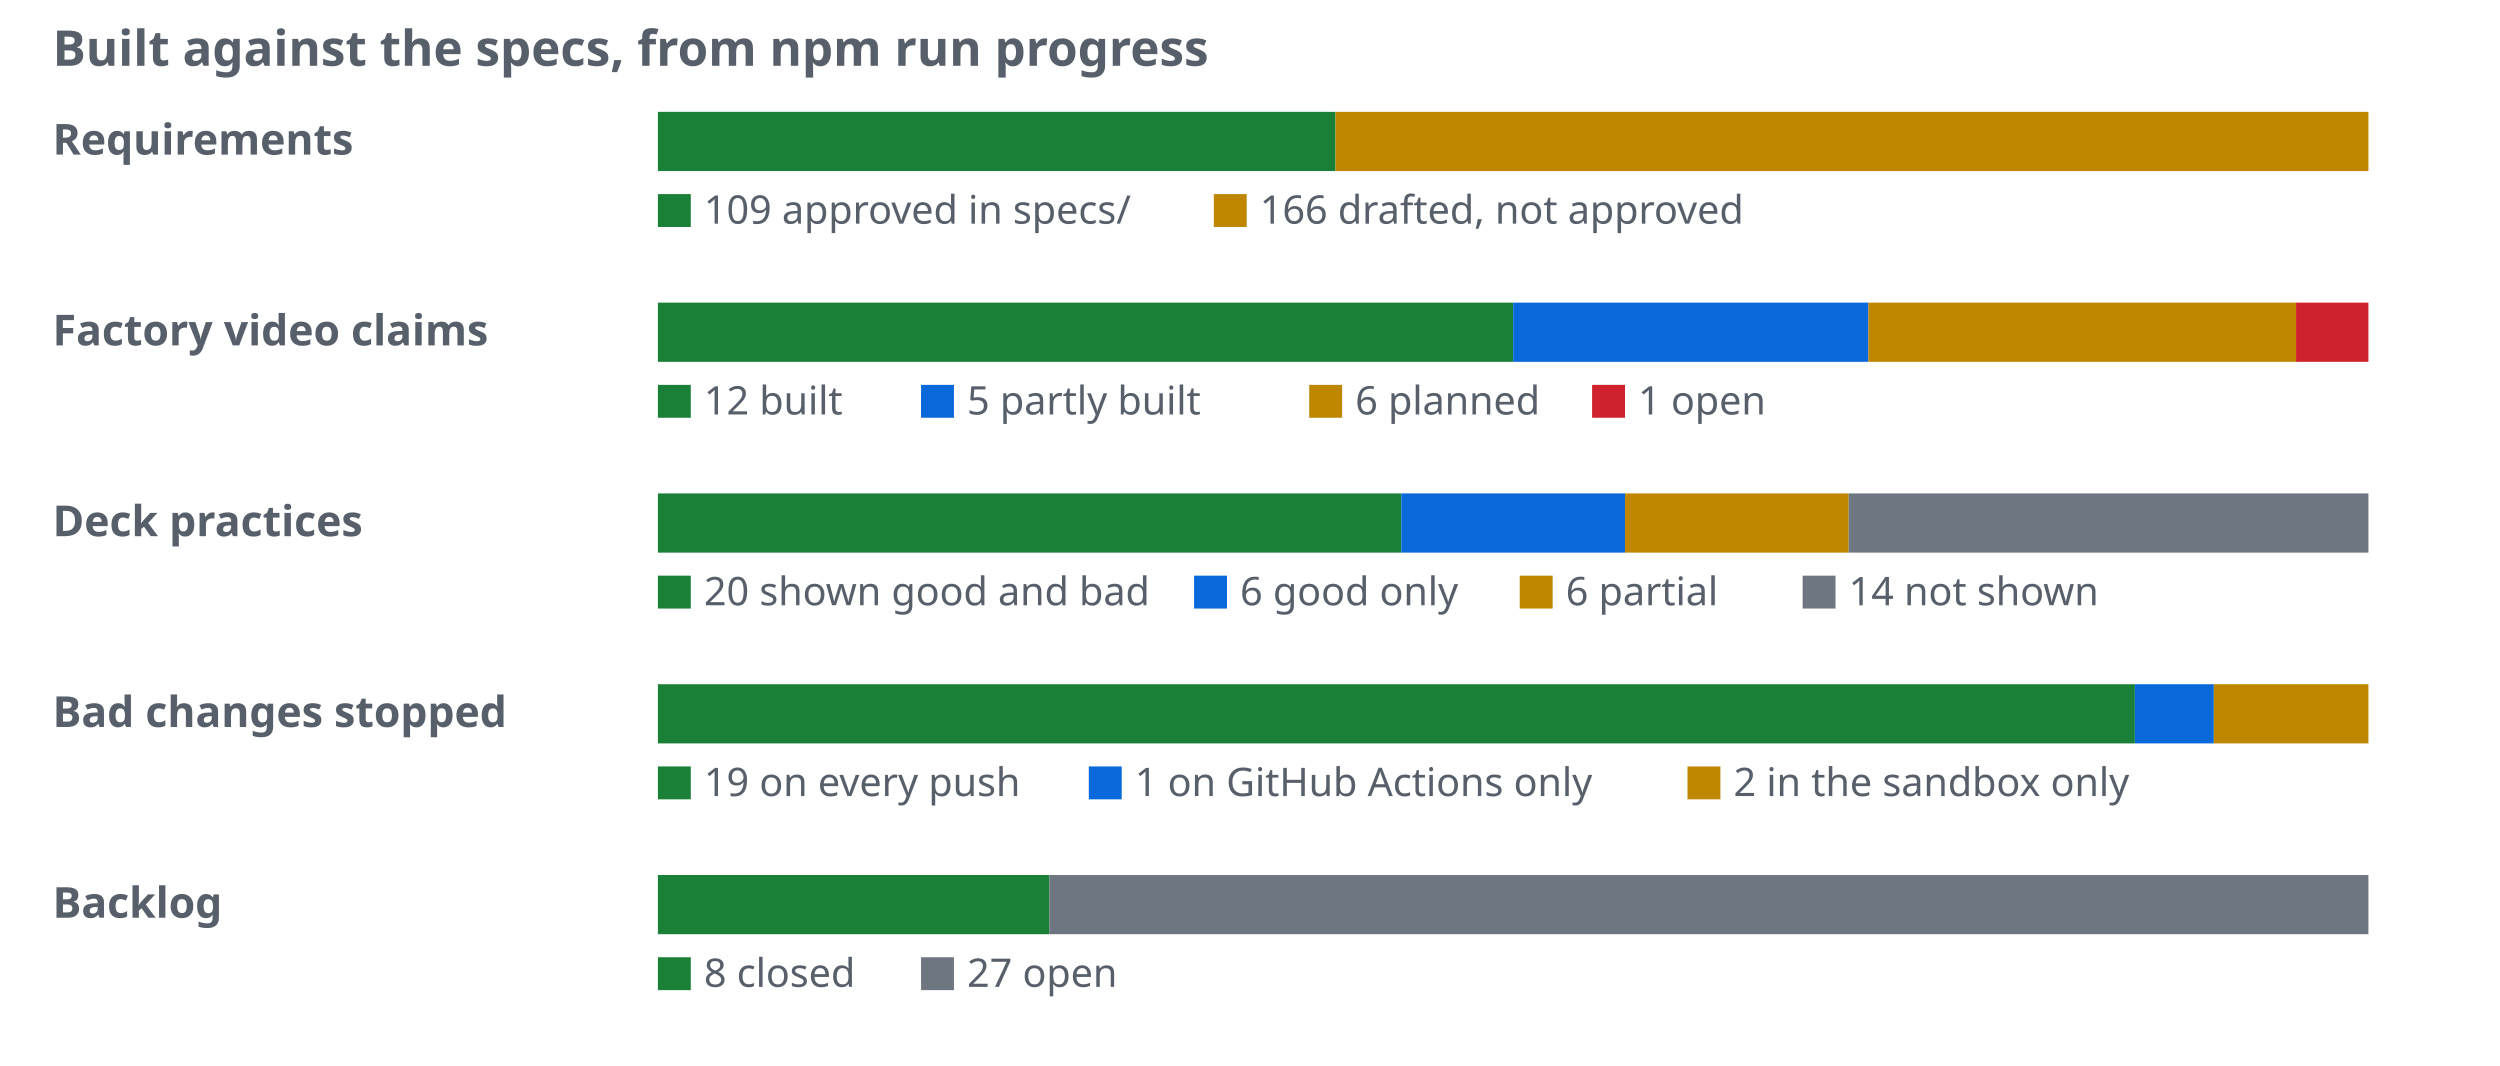
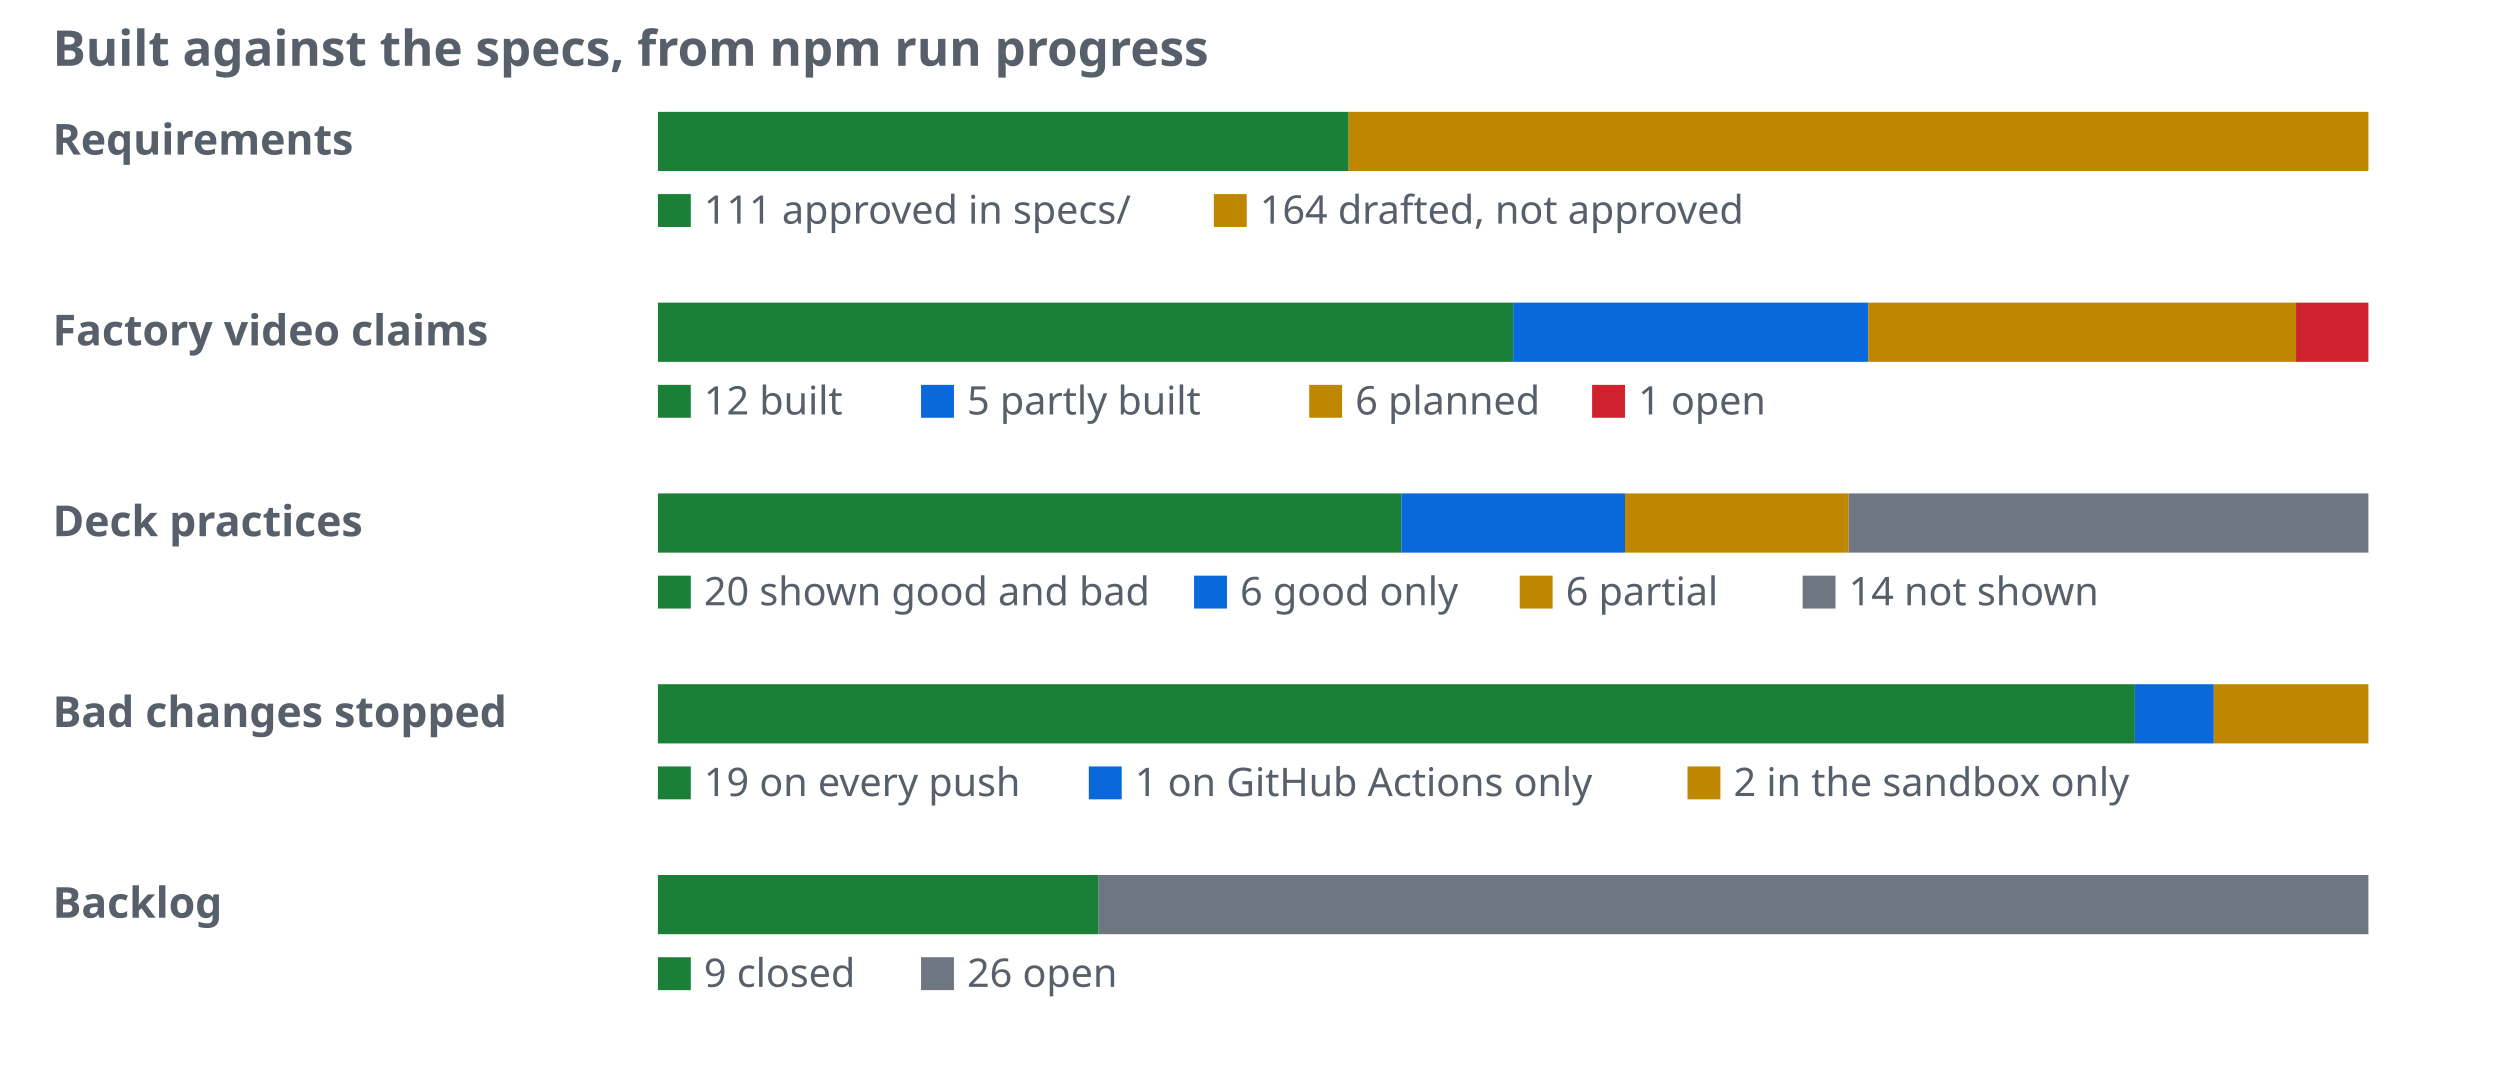
<svg xmlns="http://www.w3.org/2000/svg" width="760" height="324" viewBox="0 0 760 324" role="img" aria-labelledby="title">
  <style>text{fill:#57606a;font-family:sans-serif}.h{font-size:15px;font-weight:600}.t{font-size:13px;font-weight:600}.l{font-size:12px}@media (prefers-color-scheme:dark){text{fill:#9198a1}}</style>
  <text x="16" y="20" class="h">Built against the specs, from npm run progress</text>
  <text x="16" y="47" class="t">Requirements</text>
-   <rect x="200" y="34" width="206" height="18" fill="#1a7f37" />
-   <rect x="406" y="34" width="314" height="18" fill="#bf8700" />
+   <rect x="200" y="34" width="210" height="18" fill="#1a7f37" />
+   <rect x="410" y="34" width="310" height="18" fill="#bf8700" />
  <rect x="200" y="59" width="10" height="10" fill="#1a7f37" />
-   <text x="214" y="68" class="l">109 approved in specs/</text>
+   <text x="214" y="68" class="l">111 approved in specs/</text>
  <rect x="369" y="59" width="10" height="10" fill="#bf8700" />
-   <text x="383" y="68" class="l">166 drafted, not approved</text>
+   <text x="383" y="68" class="l">164 drafted, not approved</text>
  <text x="16" y="105" class="t">Factory video claims</text>
  <rect x="200" y="92" width="260" height="18" fill="#1a7f37" />
  <rect x="460" y="92" width="108" height="18" fill="#0969da" />
  <rect x="568" y="92" width="130" height="18" fill="#bf8700" />
  <rect x="698" y="92" width="22" height="18" fill="#cf222e" />
  <rect x="200" y="117" width="10" height="10" fill="#1a7f37" />
  <text x="214" y="126" class="l">12 built</text>
  <rect x="280" y="117" width="10" height="10" fill="#0969da" />
  <text x="294" y="126" class="l">5 partly built</text>
  <rect x="398" y="117" width="10" height="10" fill="#bf8700" />
  <text x="412" y="126" class="l">6 planned</text>
  <rect x="484" y="117" width="10" height="10" fill="#cf222e" />
  <text x="498" y="126" class="l">1 open</text>
  <text x="16" y="163" class="t">Deck practices</text>
  <rect x="200" y="150" width="226" height="18" fill="#1a7f37" />
  <rect x="426" y="150" width="68" height="18" fill="#0969da" />
  <rect x="494" y="150" width="68" height="18" fill="#bf8700" />
  <rect x="562" y="150" width="158" height="18" fill="#6e7781" />
  <rect x="200" y="175" width="10" height="10" fill="#1a7f37" />
  <text x="214" y="184" class="l">20 shown good and bad</text>
  <rect x="363" y="175" width="10" height="10" fill="#0969da" />
  <text x="377" y="184" class="l">6 good only</text>
  <rect x="462" y="175" width="10" height="10" fill="#bf8700" />
  <text x="476" y="184" class="l">6 partial</text>
  <rect x="548" y="175" width="10" height="10" fill="#6e7781" />
  <text x="562" y="184" class="l">14 not shown</text>
  <text x="16" y="221" class="t">Bad changes stopped</text>
  <rect x="200" y="208" width="449" height="18" fill="#1a7f37" />
  <rect x="649" y="208" width="24" height="18" fill="#0969da" />
  <rect x="673" y="208" width="47" height="18" fill="#bf8700" />
  <rect x="200" y="233" width="10" height="10" fill="#1a7f37" />
  <text x="214" y="242" class="l">19 on every push</text>
  <rect x="331" y="233" width="10" height="10" fill="#0969da" />
  <text x="345" y="242" class="l">1 on GitHub Actions only</text>
  <rect x="513" y="233" width="10" height="10" fill="#bf8700" />
  <text x="527" y="242" class="l">2 in the sandbox only</text>
  <text x="16" y="279" class="t">Backlog</text>
-   <rect x="200" y="266" width="119" height="18" fill="#1a7f37" />
-   <rect x="319" y="266" width="401" height="18" fill="#6e7781" />
+   <rect x="200" y="266" width="134" height="18" fill="#1a7f37" />
+   <rect x="334" y="266" width="386" height="18" fill="#6e7781" />
  <rect x="200" y="291" width="10" height="10" fill="#1a7f37" />
-   <text x="214" y="300" class="l">8 closed</text>
+   <text x="214" y="300" class="l">9 closed</text>
  <rect x="280" y="291" width="10" height="10" fill="#6e7781" />
-   <text x="294" y="300" class="l">27 open</text>
+   <text x="294" y="300" class="l">26 open</text>
</svg>
